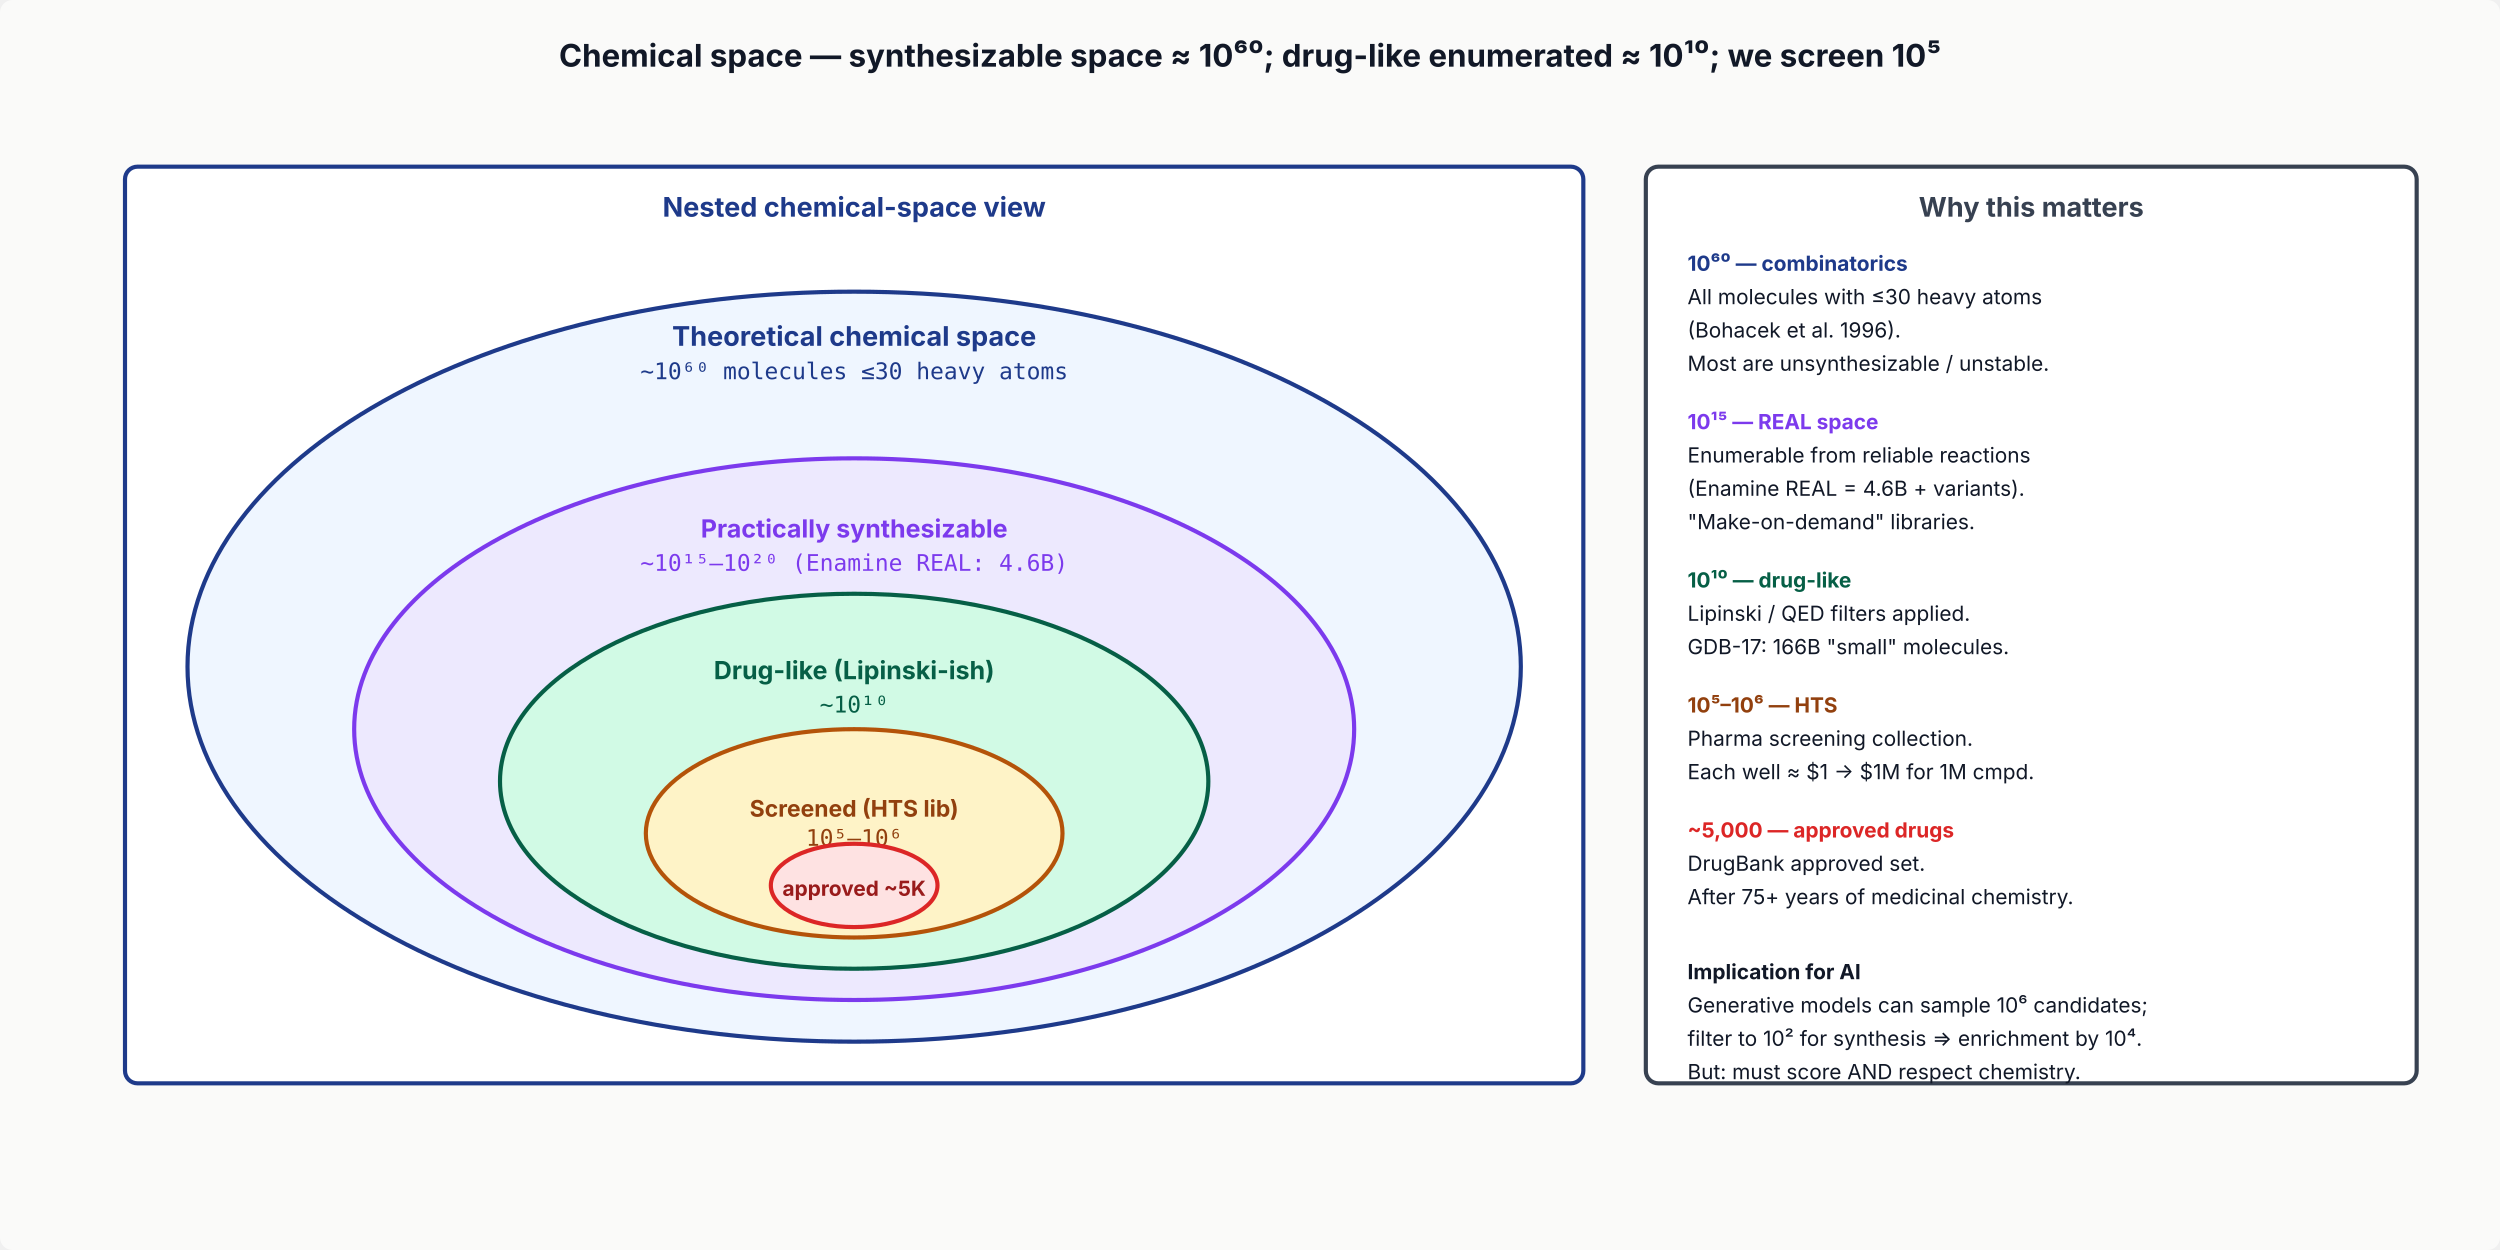
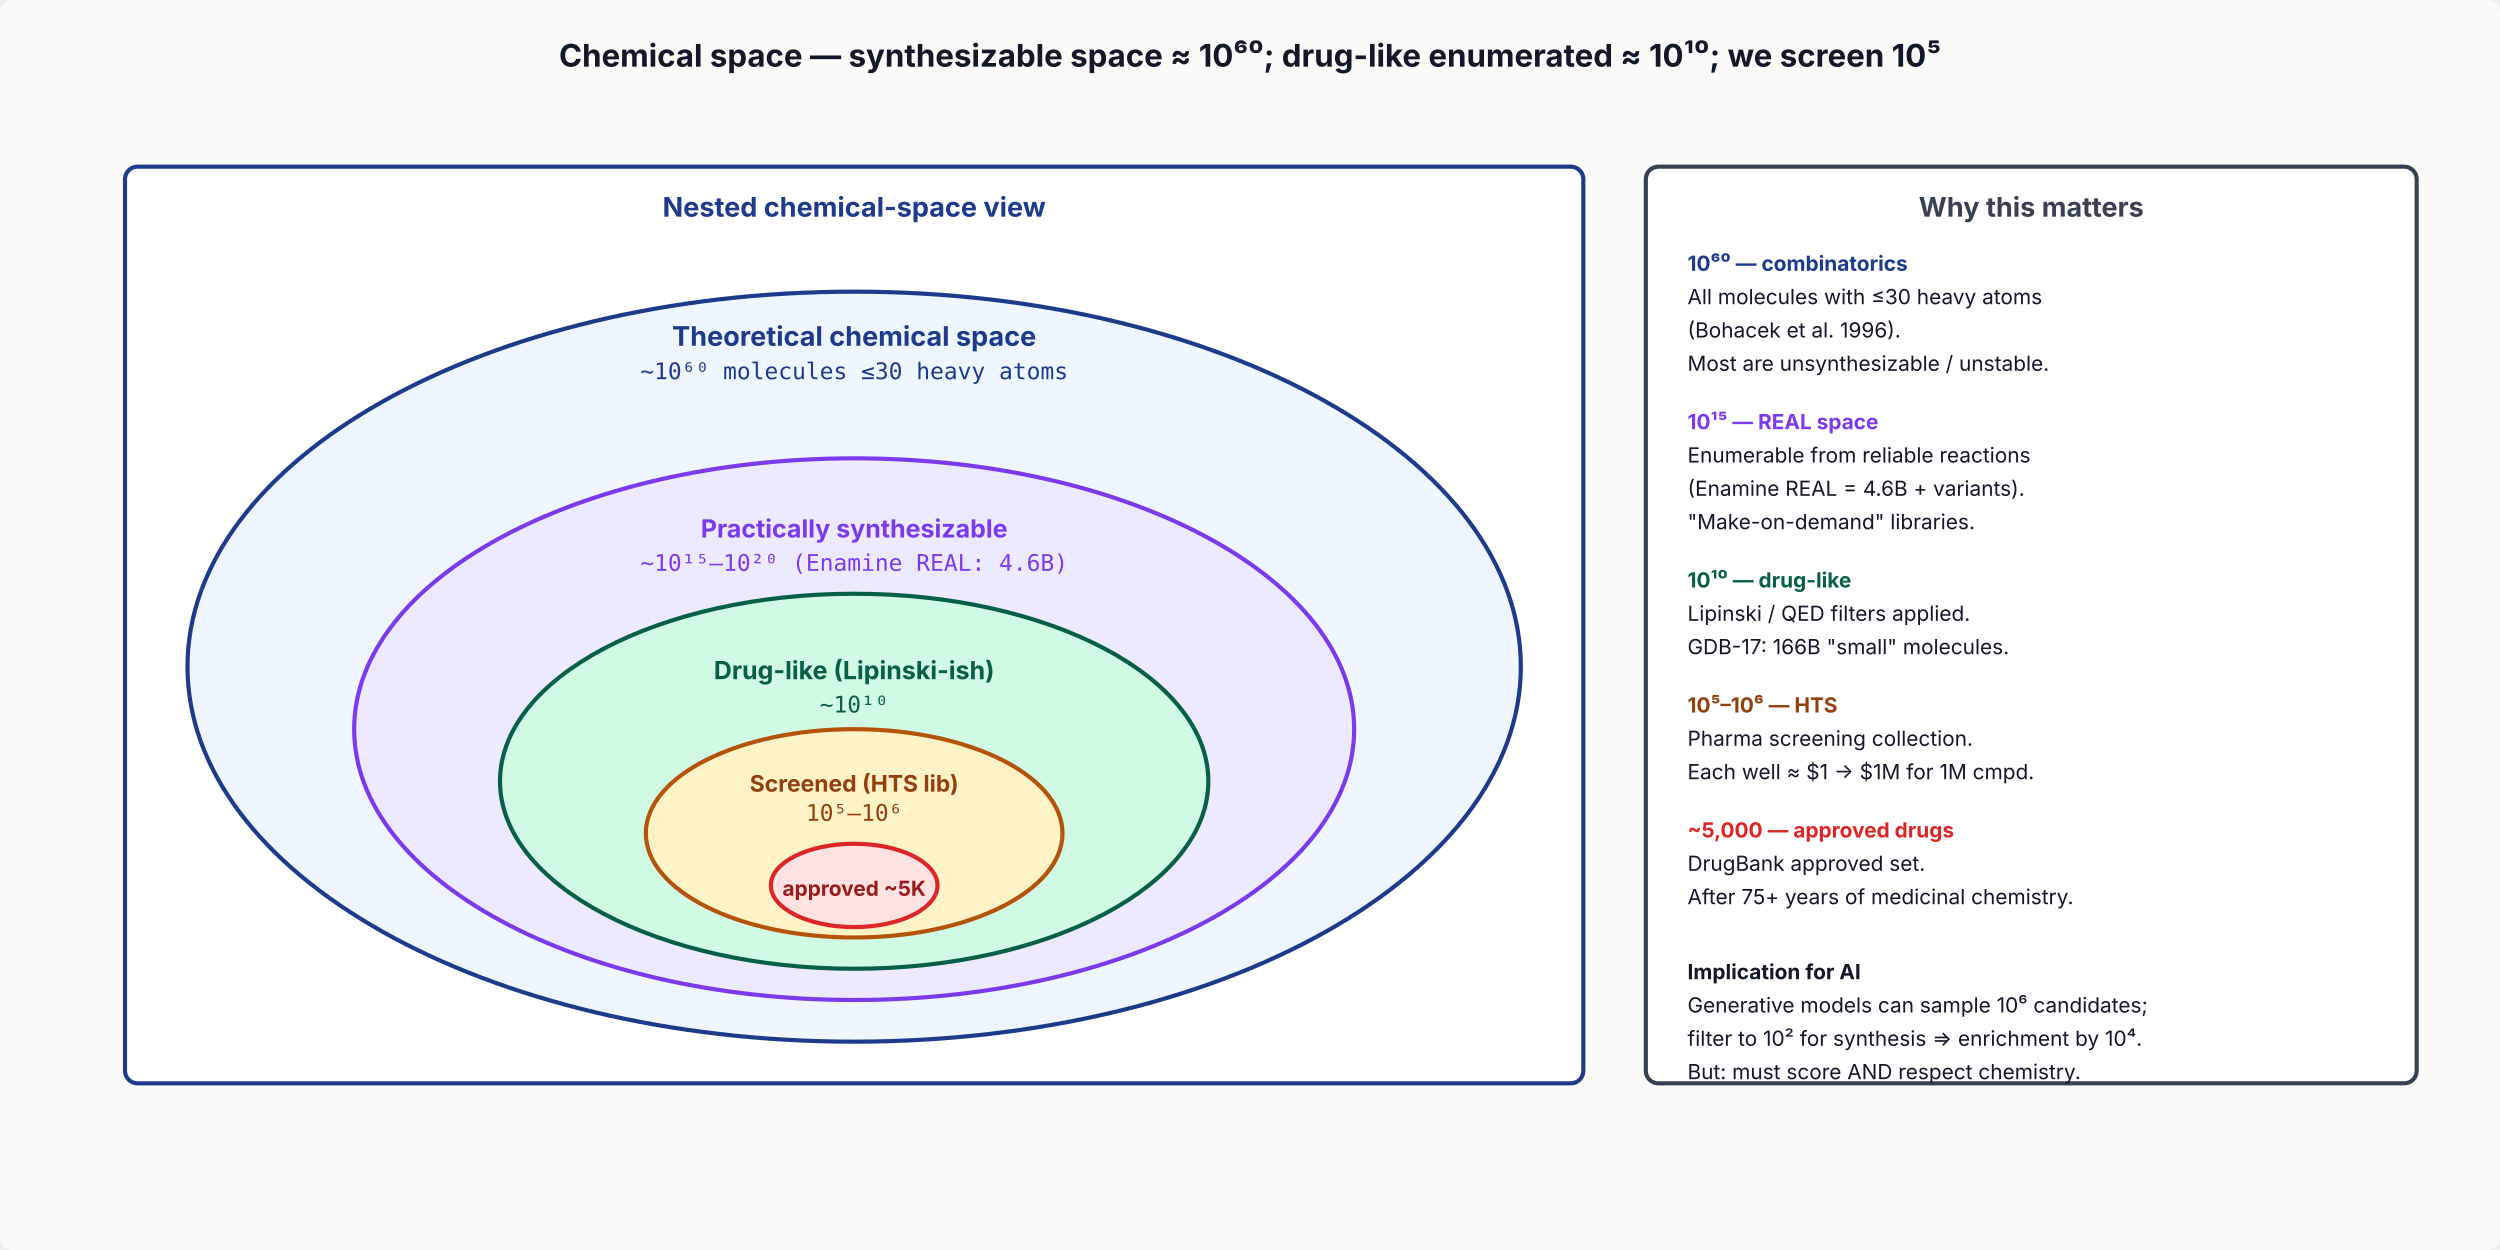
<svg xmlns="http://www.w3.org/2000/svg" viewBox="0 0 1200 600" width="1200" height="600" font-family="Inter, sans-serif">
  <defs>
    <style>text { font-family: Inter, sans-serif; } .mono { font-family: 'JetBrains Mono', monospace; font-size: 11px; }</style>
  </defs>
  <rect width="1200" height="600" fill="#fafaf9" rx="6" />
  <text x="600" y="32" text-anchor="middle" font-size="15" font-weight="700" fill="#111827">Chemical space — synthesizable space ≈ 10⁶⁰; drug-like enumerated ≈ 10¹⁰; we screen 10⁵</text>
  <g transform="translate(60,80)">
    <rect width="700" height="440" fill="#fff" stroke="#1e3a8a" stroke-width="2" rx="6" />
    <text x="350" y="24" text-anchor="middle" font-size="13" font-weight="700" fill="#1e3a8a">Nested chemical-space view</text>
    <ellipse cx="350" cy="240" rx="320" ry="180" fill="#eff6ff" stroke="#1e3a8a" stroke-width="2" />
    <text x="350" y="86" text-anchor="middle" font-size="13" font-weight="700" fill="#1e3a8a">Theoretical chemical space</text>
    <text x="350" y="102" text-anchor="middle" font-size="11" fill="#1e3a8a" class="mono">~10⁶⁰ molecules ≤30 heavy atoms</text>
    <ellipse cx="350" cy="270" rx="240" ry="130" fill="#ede9fe" stroke="#7c3aed" stroke-width="2" />
    <text x="350" y="178" text-anchor="middle" font-size="12" font-weight="700" fill="#7c3aed">Practically synthesizable</text>
    <text x="350" y="194" text-anchor="middle" font-size="11" fill="#7c3aed" class="mono">~10¹⁵–10²⁰ (Enamine REAL: 4.6B)</text>
    <ellipse cx="350" cy="295" rx="170" ry="90" fill="#d1fae5" stroke="#065f46" stroke-width="2" />
    <text x="350" y="246" text-anchor="middle" font-size="12" font-weight="700" fill="#065f46">Drug-like (Lipinski-ish)</text>
    <text x="350" y="262" text-anchor="middle" font-size="11" fill="#065f46" class="mono">~10¹⁰</text>
    <ellipse cx="350" cy="320" rx="100" ry="50" fill="#fef3c7" stroke="#b45309" stroke-width="2" />
-     <text x="350" y="312" text-anchor="middle" font-size="11" font-weight="700" fill="#92400e">Screened (HTS lib)</text>
-     <text x="350" y="326" text-anchor="middle" font-size="10" fill="#92400e" class="mono">10⁵–10⁶</text>
+     <text x="350" y="300" text-anchor="middle" font-size="11" font-weight="700" fill="#92400e">Screened (HTS lib)</text>
+     <text x="350" y="314" text-anchor="middle" font-size="10" fill="#92400e" class="mono">10⁵–10⁶</text>
    <ellipse cx="350" cy="345" rx="40" ry="20" fill="#fee2e2" stroke="#dc2626" stroke-width="2" />
    <text x="350" y="350" text-anchor="middle" font-size="10" font-weight="700" fill="#991b1b">approved ~5K</text>
  </g>
  <g transform="translate(790,80)">
    <rect width="370" height="440" fill="#fff" stroke="#374151" stroke-width="2" rx="6" />
    <text x="185" y="24" text-anchor="middle" font-size="13" font-weight="700" fill="#374151">Why this matters</text>
    <g transform="translate(20,50)" font-size="10" fill="#111827">
      <text x="0" y="0" font-weight="700" fill="#1e3a8a">10⁶⁰ — combinatorics</text>
      <text x="0" y="16">All molecules with ≤30 heavy atoms</text>
      <text x="0" y="32">(Bohacek et al. 1996).</text>
      <text x="0" y="48">Most are unsynthesizable / unstable.</text>
      <text x="0" y="76" font-weight="700" fill="#7c3aed">10¹⁵ — REAL space</text>
      <text x="0" y="92">Enumerable from reliable reactions</text>
      <text x="0" y="108">(Enamine REAL = 4.6B + variants).</text>
      <text x="0" y="124">"Make-on-demand" libraries.</text>
      <text x="0" y="152" font-weight="700" fill="#065f46">10¹⁰ — drug-like</text>
      <text x="0" y="168">Lipinski / QED filters applied.</text>
      <text x="0" y="184">GDB-17: 166B "small" molecules.</text>
      <text x="0" y="212" font-weight="700" fill="#92400e">10⁵–10⁶ — HTS</text>
      <text x="0" y="228">Pharma screening collection.</text>
      <text x="0" y="244">Each well ≈ $1 → $1M for 1M cmpd.</text>
      <text x="0" y="272" font-weight="700" fill="#dc2626">~5,000 — approved drugs</text>
      <text x="0" y="288">DrugBank approved set.</text>
      <text x="0" y="304">After 75+ years of medicinal chemistry.</text>
      <text x="0" y="340" font-weight="700">Implication for AI</text>
      <text x="0" y="356">Generative models can sample 10⁶ candidates;</text>
      <text x="0" y="372">filter to 10² for synthesis ⇒ enrichment by 10⁴.</text>
      <text x="0" y="388">But: must score AND respect chemistry.</text>
    </g>
  </g>
</svg>
